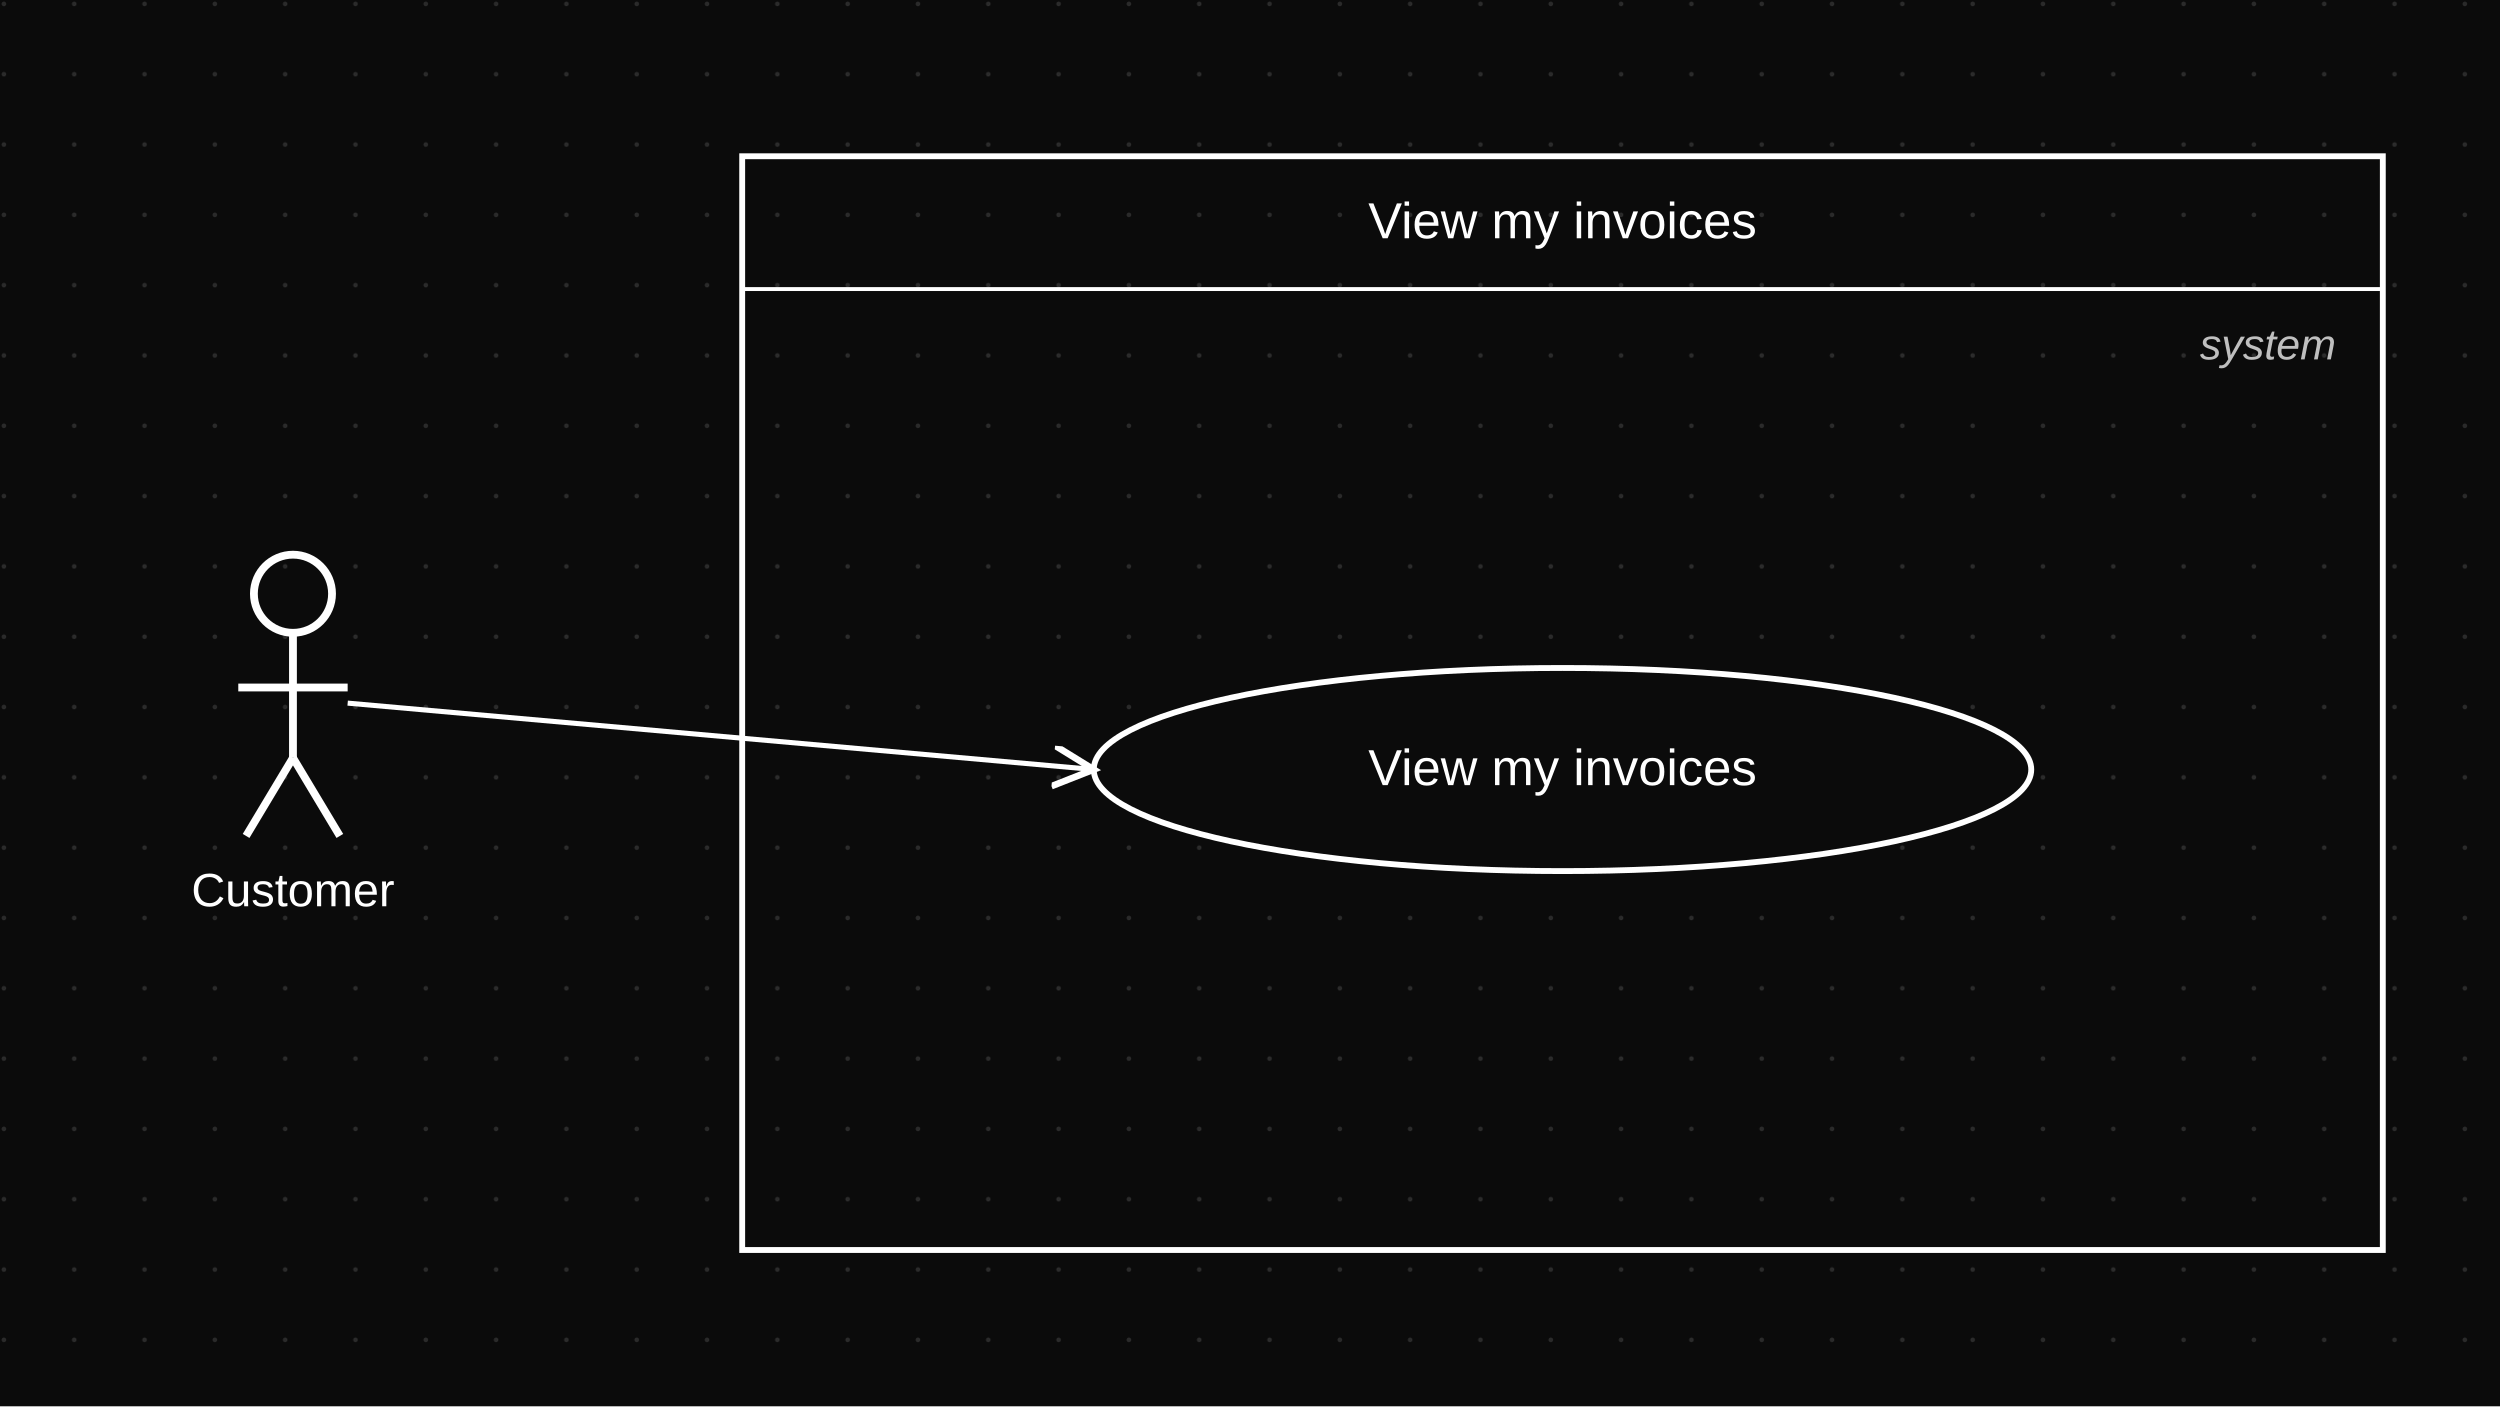
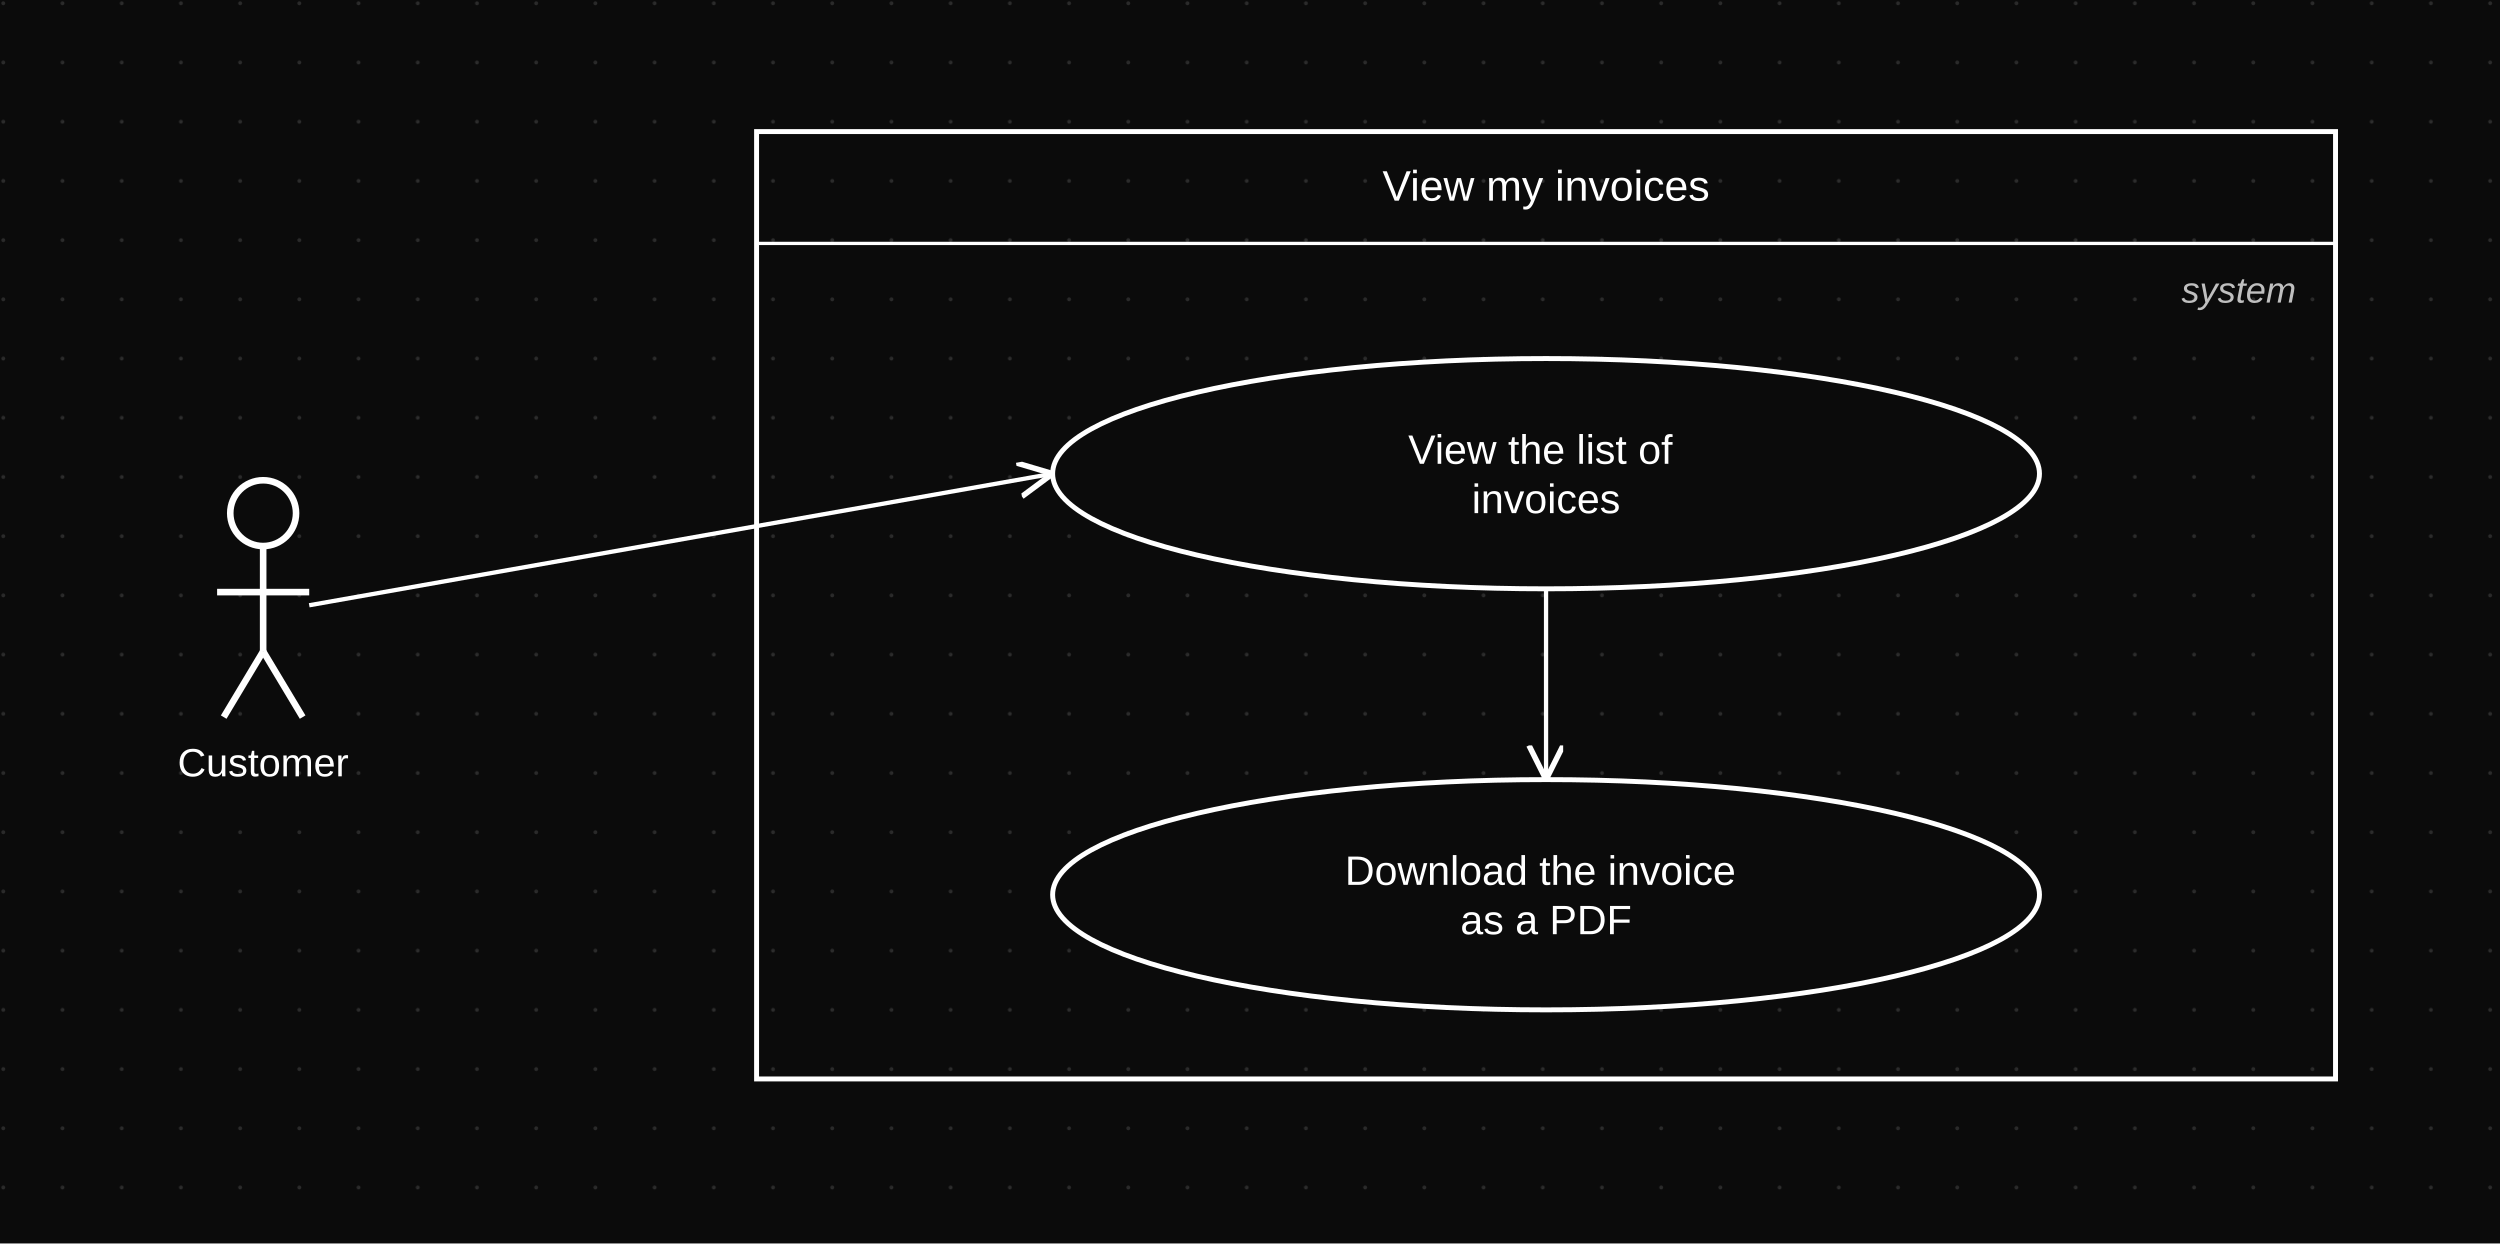
- <svg xmlns="http://www.w3.org/2000/svg" viewBox="0 0 640 360" font-family="Calibri, Arial, sans-serif">
+ <svg xmlns="http://www.w3.org/2000/svg" viewBox="0 0 760 378" font-family="Calibri, Arial, sans-serif">
  <defs>
    <pattern id="grid" width="18" height="18" patternUnits="userSpaceOnUse">
      <circle cx="1" cy="1" r="0.6" fill="#2a2a2a" />
    </pattern>
    <marker id="arrow" markerWidth="10" markerHeight="10" refX="8" refY="4" orient="auto">
      <path d="M0,0 L8,4 L0,8" fill="none" stroke="#ffffff" stroke-width="1.3" />
    </marker>
  </defs>
-   <rect x="0" y="0" width="640" height="360" fill="#0b0b0b" />
-   <rect x="0" y="0" width="640" height="360" fill="url(#grid)" />
-   <rect x="190" y="40" width="420" height="280" fill="none" stroke="#ffffff" stroke-width="1.5" />
-   <line x1="190" y1="74" x2="610" y2="74" stroke="#ffffff" stroke-width="1" />
-   <text x="400" y="61" fill="#ffffff" font-size="13" text-anchor="middle">
-     <tspan x="400" dy="0">View my invoices</tspan>
+   <rect x="0" y="0" width="760" height="378" fill="#0b0b0b" />
+   <rect x="0" y="0" width="760" height="378" fill="url(#grid)" />
+   <rect x="230" y="40" width="480" height="288" fill="none" stroke="#ffffff" stroke-width="1.5" />
+   <line x1="230" y1="74" x2="710" y2="74" stroke="#ffffff" stroke-width="1" />
+   <text x="470" y="61" fill="#ffffff" font-size="13" text-anchor="middle">
+     <tspan x="470" dy="0">View my invoices</tspan>
  </text>
-   <text x="598" y="92" fill="#bfbfbf" font-size="11" text-anchor="end" font-style="italic">system</text>
-   <ellipse cx="400" cy="197" rx="120" ry="26" fill="#0b0b0b" stroke="#ffffff" stroke-width="1.5" />
-   <text x="400" y="201" fill="#ffffff" font-size="13" text-anchor="middle">
-     <tspan x="400" dy="0">View my invoices</tspan>
+   <text x="698" y="92" fill="#bfbfbf" font-size="11" text-anchor="end" font-style="italic">system</text>
+   <line x1="94" y1="184" x2="320" y2="144" stroke="#ffffff" stroke-width="1.3" marker-end="url(#arrow)" />
+   <line x1="470" y1="179" x2="470" y2="237" stroke="#ffffff" stroke-width="1.3" marker-end="url(#arrow)" />
+   <ellipse cx="470" cy="144" rx="150" ry="35" fill="#0b0b0b" stroke="#ffffff" stroke-width="1.5" />
+   <text x="470" y="148" fill="#ffffff" font-size="12.5" text-anchor="middle">
+     <tspan x="470" dy="-7">View the list of</tspan>
+     <tspan x="470" dy="15">invoices</tspan>
  </text>
-   <circle cx="75" cy="152" r="10" fill="none" stroke="#ffffff" stroke-width="2" />
-   <line x1="75" y1="162" x2="75" y2="194" stroke="#ffffff" stroke-width="2" />
-   <line x1="61" y1="176" x2="89" y2="176" stroke="#ffffff" stroke-width="2" />
-   <line x1="75" y1="194" x2="63" y2="214" stroke="#ffffff" stroke-width="2" />
-   <line x1="75" y1="194" x2="87" y2="214" stroke="#ffffff" stroke-width="2" />
-   <text x="75" y="232" fill="#ffffff" font-size="12" text-anchor="middle">Customer</text>
-   <line x1="89" y1="180" x2="280" y2="197" stroke="#ffffff" stroke-width="1.3" marker-end="url(#arrow)" />
+   <ellipse cx="470" cy="272" rx="150" ry="35" fill="#0b0b0b" stroke="#ffffff" stroke-width="1.5" />
+   <text x="470" y="276" fill="#ffffff" font-size="12.5" text-anchor="middle">
+     <tspan x="470" dy="-7">Download the invoice</tspan>
+     <tspan x="470" dy="15">as a PDF</tspan>
+   </text>
+   <circle cx="80" cy="156" r="10" fill="none" stroke="#ffffff" stroke-width="2" />
+   <line x1="80" y1="166" x2="80" y2="198" stroke="#ffffff" stroke-width="2" />
+   <line x1="66" y1="180" x2="94" y2="180" stroke="#ffffff" stroke-width="2" />
+   <line x1="80" y1="198" x2="68" y2="218" stroke="#ffffff" stroke-width="2" />
+   <line x1="80" y1="198" x2="92" y2="218" stroke="#ffffff" stroke-width="2" />
+   <text x="80" y="236" fill="#ffffff" font-size="12" text-anchor="middle">Customer</text>
</svg>
